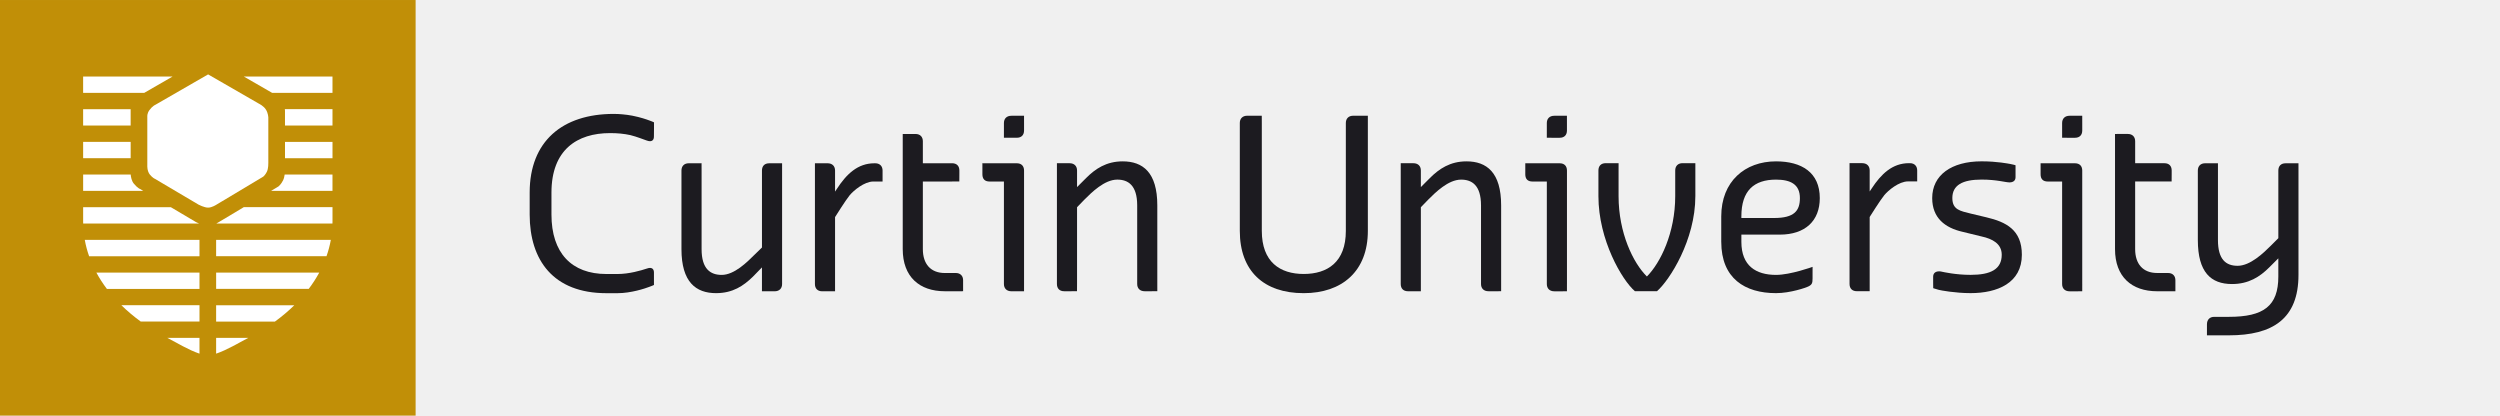
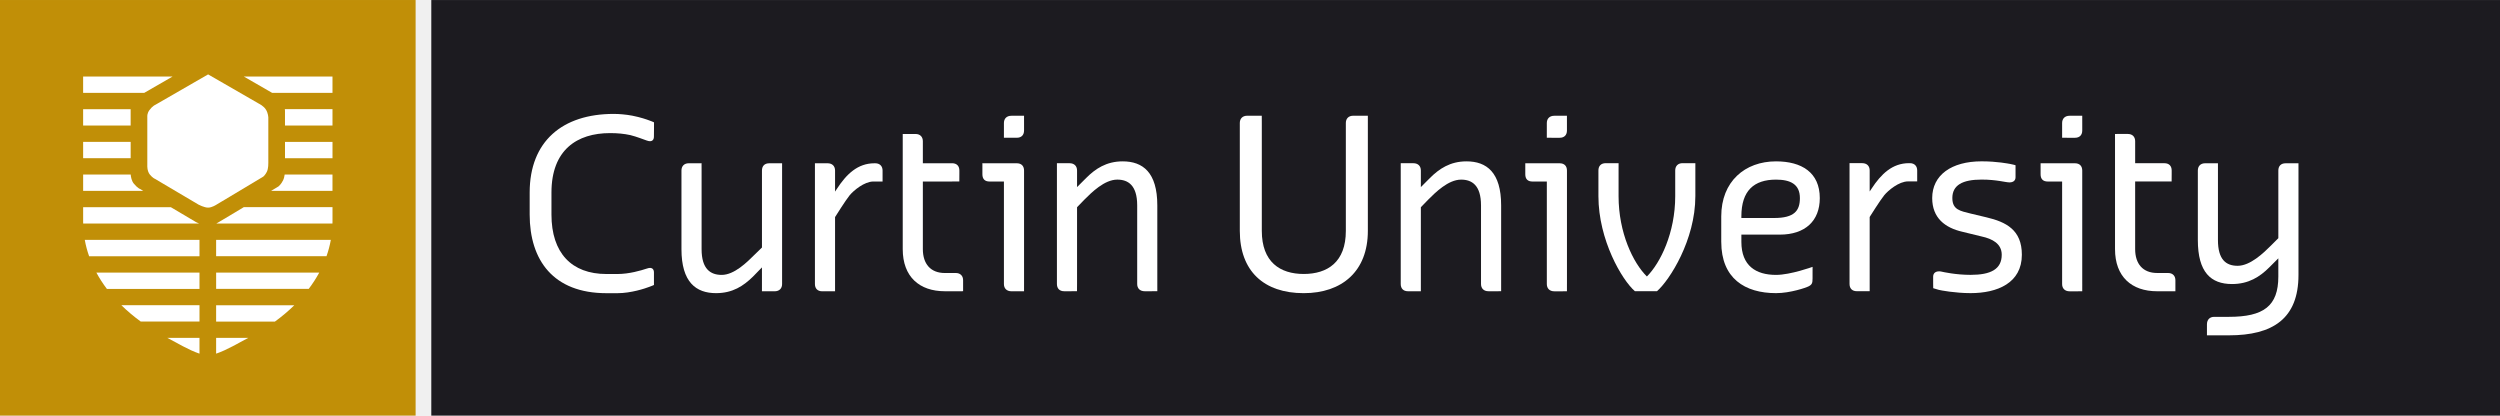
<svg xmlns="http://www.w3.org/2000/svg" version="1.1" width="250" height="41.559">
  <g transform="translate(-40.525 -860.8)">
    <path d="m40.525 902.36h41.561v-41.559h-41.561v41.559z" fill="#c18f07" />
    <g fill="#fff">
      <path d="m61.337 868.24 5.067 2.92s0.498 0.23 0.73 0.627c0.208 0.357 0.223 0.744 0.223 0.744v4.56s0.019 0.561-0.15 0.895c-0.164 0.328-0.357 0.478-0.357 0.478l-4.679 2.801s-0.446 0.298-0.834 0.298-0.954-0.298-0.954-0.298l-4.382-2.592s-0.194-0.061-0.492-0.418c-0.298-0.359-0.253-0.985-0.253-0.894v-4.92s-0.03-0.297 0.209-0.625c0.31-0.426 0.596-0.536 0.596-0.536l5.276-3.041z" />
      <path d="m48.838 868.45v1.634h6.115l2.835-1.634h-8.95z" />
      <path d="m73.774 868.45h-8.873l2.834 1.634h6.039v-1.634z" />
      <path d="m69.024 873.35h4.75v-1.634h-4.766c0.014 0.097 0.016 0.157 0.016 0.157v1.478z" />
      <path d="m53.589 871.72h-4.751v1.634h4.752v-1.591s-0.001-0.015-0.001-0.043" />
      <path d="m73.775 874.99h-4.75v1.633h4.75v-1.633z" />
      <path d="m48.839 876.62h4.752v-1.633h-4.752v1.633z" />
      <path d="m68.378 879.44-0.748 0.449h6.143v-1.634h-4.781c-0.027 0.196-0.075 0.409-0.159 0.577-0.208 0.418-0.456 0.609-0.456 0.609" />
      <path d="m53.913 879.17c-0.228-0.273-0.299-0.672-0.319-0.919h-4.755v1.634h6.008l-0.306-0.182s-0.248-0.076-0.627-0.533" />
      <path d="m62.161 883.15h11.609c0.001-0.058 0.005-0.117 0.005-0.175v-1.459h-8.873l-2.492 1.492s-0.099 0.067-0.249 0.143" />
      <path d="m57.609 881.52h-8.77v1.459c0 0.058 0.004 0.116 0.005 0.175h11.593c-0.181-0.077-0.306-0.141-0.306-0.141l-2.521-1.493z" />
      <path d="m73.176 886.42c0.187-0.534 0.333-1.079 0.433-1.634h-11.471v1.634h11.038z" />
      <path d="m49.003 884.79c0.099 0.555 0.245 1.099 0.433 1.634h11.038v-1.634h-11.471z" />
      <path d="m50.163 888.06c0.304 0.563 0.655 1.107 1.052 1.633h9.259v-1.633h-10.311z" />
      <path d="m71.397 889.69c0.398-0.526 0.749-1.071 1.054-1.633h-10.312v1.633h9.259z" />
      <path d="m52.66 891.32c0.59 0.577 1.236 1.124 1.938 1.634h5.877v-1.634h-7.815z" />
      <path d="m68.015 892.96c0.702-0.51 1.349-1.057 1.938-1.634h-7.815v1.634h5.877z" />
      <path d="m57.263 894.59c1.005 0.517 2.079 1.189 3.211 1.576v-1.576h-3.211z" />
      <path d="m65.349 894.59h-3.211v1.576c1.133-0.387 2.207-1.058 3.211-1.576" />
    </g>
-     <g fill="#1c1b20">
+     <path d="m83.655 902.36h206.87v-41.557h-206.87v41.557z" fill="#1c1b20" />
+     <g fill="#fff">
      <path d="m231.33 878.94c-0.912 0-1.993 0.905-2.386 1.39-0.396 0.484-1.452 2.168-1.452 2.168v6.698 0.725s-0.515-0.001-0.749-0.001h-0.54c-0.466 0-0.724-0.28-0.724-0.724v-11.353c0-0.232-0.001-0.727-0.001-0.727h0.725 0.54c0.468 0 0.749 0.282 0.749 0.727v2.106l0.187-0.28c0.96-1.474 2.084-2.552 3.744-2.552h0.095c0.243 0 0.437 0.084 0.562 0.232 0.106 0.123 0.164 0.292 0.164 0.494v0.502 0.595h-0.912z" />
      <path d="m177.31 883.89c0 4.027-2.576 6.226-6.414 6.226-4.002 0-6.39-2.224-6.39-6.226v-10.791c0-0.444 0.282-0.725 0.727-0.725h0.724 0.745s0.004 0.501 0.004 0.725v10.791c0 3.113 1.826 4.307 4.19 4.307 2.388 0 4.213-1.195 4.213-4.307v-10.791c0-0.444 0.28-0.725 0.725-0.725h0.749 0.727v0.725 10.791z" />
      <path d="m210.06 880.42c0 4.377-2.575 8.402-3.84 9.503h-2.201c-1.286-1.1-3.652-5.126-3.652-9.503v-2.575c0-0.445 0.259-0.727 0.727-0.727h0.539c0.279 0 0.751-0.001 0.751-0.001s-0.002 0.547-0.002 0.728v2.575c0 3.652 1.451 6.67 2.833 8.029 1.357-1.359 2.832-4.377 2.832-8.029v-2.575c0-0.445 0.282-0.727 0.725-0.727h0.539c0.272 0 0.75-0.001 0.75-0.001v0.728 2.575z" />
      <path d="m217.94 882.6c2.014 0 2.575-0.725 2.575-1.99 0-1.38-0.937-1.848-2.388-1.848-2.2 0-3.465 1.1-3.465 3.675v0.164h3.278zm-5.29 2.388v-2.551c0-3.488 2.364-5.501 5.477-5.501 2.55 0 4.377 1.1 4.377 3.674 0 2.272-1.452 3.652-4.003 3.652h-3.838v0.727c0 2.386 1.451 3.301 3.465 3.301 1.451 0 3.655-0.805 3.655-0.805s-0.002 0.475-0.002 0.64v0.515c0 0.467-0.049 0.631-0.446 0.819-0.187 0.093-1.756 0.655-3.207 0.655-3.113 0-5.477-1.474-5.477-5.126" />
      <path d="m235.76 880.61c0 1.171 0.797 1.287 1.826 1.545l1.568 0.374c1.989 0.467 3.557 1.264 3.557 3.746 0 2.832-2.457 3.838-5.125 3.838-1.545 0-3.02-0.282-3.184-0.328-0.213-0.054-0.555-0.165-0.555-0.165s-0.007-0.271-0.007-0.514v-0.632c0-0.375 0.258-0.539 0.586-0.539 0.093 0 0.14 0 0.232 0.023 0.211 0.047 1.452 0.328 2.927 0.328 2.013 0 3.113-0.562 3.113-2.013 0-1.102-0.936-1.593-2.014-1.827l-1.919-0.468c-1.732-0.397-3.02-1.38-3.02-3.37 0-2.294 1.919-3.675 4.939-3.675 1.569 0 2.669 0.235 2.833 0.257 0.257 0.04 0.561 0.134 0.561 0.134s0.001 0.345 0.001 0.546v0.655c0 0.374-0.282 0.515-0.61 0.515-0.397 0-1.263-0.282-2.785-0.282-1.919 0-2.925 0.562-2.925 1.849" />
      <path d="m268.36 886.63-0.912 0.912c-0.937 0.937-2.061 1.662-3.723 1.662-2.106 0-3.416-1.171-3.416-4.4v-6.952c0-0.445 0.279-0.725 0.724-0.725h0.562c0.235 0 0.725-0.002 0.725-0.002v0.728 6.952c0 1.943 0.795 2.575 1.967 2.575 1.263 0 2.597-1.287 3.323-2.013l0.749-0.749v-6.765c0-0.445 0.257-0.725 0.727-0.725h0.537c0.246 0 0.749-0.002 0.749-0.002s0.001 0.517 0.001 0.728v10.44c0 4.377-2.576 6.039-6.953 6.039h-1.474c-0.237 0-0.727-0.002-0.727-0.002s0.001-0.529 0.001-0.748v-0.35c0-0.467 0.28-0.749 0.725-0.749h1.474c3.463 0 4.939-1.077 4.939-4.027v-1.826z" />
      <path d="m257.34 888.1c0.231 0 0.417 0.076 0.544 0.211 0.117 0.126 0.181 0.301 0.181 0.515v0.374 0.724s-0.509 0.002-0.725 0.002h-1.1c-2.551 0-4.213-1.452-4.213-4.215v-10.79c0-0.221-0.002-0.724-0.002-0.724s0.505-0.001 0.728-0.001h0.561c0.446 0 0.727 0.28 0.727 0.725v2.201h2.927c0.467 0 0.725 0.28 0.725 0.724v0.376c0 0.242-0.005 0.722-0.005 0.722s-0.498 0.004-0.721 0.004h-2.927v6.763c0 1.475 0.772 2.388 2.201 2.388h1.1z" />
      <path d="m197.22 873.85c0 0.446-0.257 0.727-0.727 0.727h-0.537c-0.23 0-0.75-0.001-0.75-0.001s0.001-0.499 0.001-0.725v-0.748c0-0.445 0.28-0.727 0.749-0.727h0.537 0.725s0.001 0.503 0.001 0.727v0.748zm0 15.356c0 0.241-0.001 0.723-0.001 0.723s-0.509 0.002-0.725 0.002h-0.537c-0.468 0-0.749-0.282-0.749-0.725v-10.253h-1.43c-0.491 0-0.724-0.258-0.724-0.725v-0.375-0.729s0.486 0.004 0.702 0.004h2.738c0.47 0 0.727 0.28 0.727 0.725v11.353z" />
      <path d="m248.75 873.85c0 0.445-0.258 0.727-0.724 0.727h-0.541c-0.231 0-0.748-0.001-0.748-0.001v-0.725-0.748c0-0.445 0.28-0.727 0.748-0.727h0.541 0.723s0.001 0.503 0.001 0.727v0.748zm0 15.356c0 0.241-0.001 0.723-0.001 0.723s-0.51 0.002-0.723 0.002h-0.541c-0.467 0-0.748-0.282-0.748-0.725v-10.253h-1.429c-0.489 0-0.724-0.258-0.724-0.725v-0.375-0.729s0.484 0.004 0.701 0.004h2.74c0.466 0 0.724 0.28 0.724 0.725v11.353z" />
      <path d="m182.61 879.51 0.912-0.913c0.913-0.912 2.014-1.661 3.652-1.661 2.013 0 3.465 1.099 3.465 4.399v7.864 0.724s-0.501 0.001-0.725 0.001h-0.54c-0.468 0-0.748-0.279-0.748-0.725v-7.864c0-2.013-0.913-2.573-1.989-2.573-1.288 0-2.576 1.286-3.301 2.013l-0.725 0.749v7.676 0.725h-0.749-0.539c-0.468 0-0.725-0.279-0.725-0.725v-11.351-0.727h0.725 0.539c0.467 0 0.749 0.282 0.749 0.727v1.662z" />
      <path d="m116.72 887.54-0.912 0.936c-0.937 0.913-2.013 1.639-3.675 1.639-2.013 0-3.462-1.1-3.462-4.4v-7.863c0-0.445 0.28-0.725 0.724-0.725h0.562c0.236 0 0.723-0.004 0.723-0.004s0.004 0.52 0.004 0.729v7.863c0 2.013 0.912 2.575 2.011 2.575 1.264 0 2.551-1.287 3.277-2.011l0.749-0.727v-7.699c0-0.445 0.257-0.725 0.725-0.725h0.539c0.239 0 0.749-0.001 0.749-0.001v0.727 11.351c0 0.444-0.28 0.724-0.749 0.724h-0.539c-0.231 0-0.727-0.002-0.727-0.002s0.001-0.499 0.001-0.722v-1.662z" />
      <path d="m127.87 878.95c-0.913 0-1.993 0.906-2.388 1.389-0.394 0.484-1.451 2.169-1.451 2.169v6.696 0.723s-0.513 0.002-0.749 0.002h-0.537c-0.468 0-0.727-0.282-0.727-0.725v-12.076l1.264-0.001c0.468 0 0.749 0.283 0.749 0.728v2.105l0.188-0.282c0.959-1.474 2.083-2.55 3.744-2.55h0.093c0.242 0 0.436 0.084 0.562 0.231 0.105 0.124 0.164 0.292 0.164 0.495v0.501 0.595h-0.912z" />
      <path d="m136.11 888.1c0.231 0 0.419 0.076 0.544 0.213 0.117 0.123 0.181 0.299 0.181 0.512v0.375 0.723s-0.51 0.002-0.725 0.002h-1.1c-2.55 0-4.212-1.452-4.212-4.213v-10.788-0.725h0.725 0.562c0.444 0 0.725 0.28 0.725 0.725v2.2h2.925c0.468 0 0.727 0.282 0.727 0.725v0.375c0 0.243-0.005 0.722-0.005 0.722s-0.496 0.004-0.722 0.004h-2.925v6.762c0 1.476 0.772 2.389 2.2 2.389h1.1z" />
      <path d="m142.93 873.85c0 0.445-0.257 0.725-0.725 0.725h-0.539c-0.231 0-0.75-0.001-0.75-0.001s0.001-0.499 0.001-0.724v-0.749c0-0.445 0.282-0.725 0.749-0.725h0.539 0.724s0.001 0.503 0.001 0.725v0.749zm0 15.353c0 0.239-0.001 0.723-0.001 0.723s-0.509 0.001-0.724 0.001h-0.539c-0.467 0-0.749-0.282-0.749-0.724v-10.25h-1.427c-0.492 0-0.725-0.258-0.725-0.727v-0.374-0.729s0.485 0.004 0.702 0.004h2.738c0.468 0 0.725 0.282 0.725 0.725v11.351z" />
      <path d="m148.23 879.51 0.912-0.912c0.912-0.913 2.013-1.662 3.652-1.662 2.013 0 3.462 1.1 3.462 4.4v7.863c0 0.229 0.001 0.723 0.001 0.723s-0.5 0.002-0.727 0.002h-0.537c-0.468 0-0.749-0.282-0.749-0.725v-7.863c0-2.014-0.913-2.575-1.989-2.575-1.287 0-2.575 1.287-3.3 2.013l-0.725 0.749v7.676c0 0.241-0.005 0.723-0.005 0.723s-0.528 0.002-0.744 0.002h-0.539c-0.468 0-0.725-0.282-0.725-0.725v-11.351-0.727s0.472 0.001 0.725 0.001h0.539c0.467 0 0.749 0.282 0.749 0.725v1.662z" />
      <path d="m103.7 872.36c0.002 0 0.005 0.001 0.008 0.001-0.004 0-0.006-0.001-0.008-0.001" />
      <path d="m103.71 872.36c0.032 0.006 0.063 0.012 0.095 0.018-0.032-0.006-0.063-0.012-0.095-0.018" />
      <path d="m101.52 874.11c0.785 0 1.42 0.067 2.034 0.199 0.686 0.172 1.285 0.424 1.638 0.541 0.14 0.048 0.234 0.07 0.327 0.07 0.235 0 0.398-0.14 0.398-0.467l0.008-0.764c0-0.269 0.001-0.654 0.001-0.654s-0.011-0.005-0.025-0.012c-0.071-0.032-0.287-0.127-0.445-0.178-0.259-0.1-0.894-0.317-1.66-0.468-0.032-0.006-0.063-0.012-0.095-0.018-0.002 0-0.006-0.001-0.008-0.001-0.276-0.051-0.564-0.093-0.86-0.118-0.016-0.001-0.033-0.003-0.049-0.006h-0.002c-0.293-0.027-0.591-0.043-0.888-0.043-5.126 0-8.402 2.739-8.402 7.864v2.2c0 4.563 2.364 7.864 7.676 7.864h1.1c1.357 0 2.761-0.47 3.183-0.632 0.188-0.061 0.47-0.189 0.47-0.189s-0.001-0.385-0.001-0.654v-0.585c0-0.327-0.165-0.468-0.398-0.468-0.095 0-0.187 0.025-0.328 0.07-0.562 0.188-1.754 0.54-2.925 0.54h-1.1c-3.487 0-5.498-2.106-5.498-5.945v-2.2c0-4.282 2.573-5.945 5.85-5.945" />
    </g>
  </g>
</svg>
